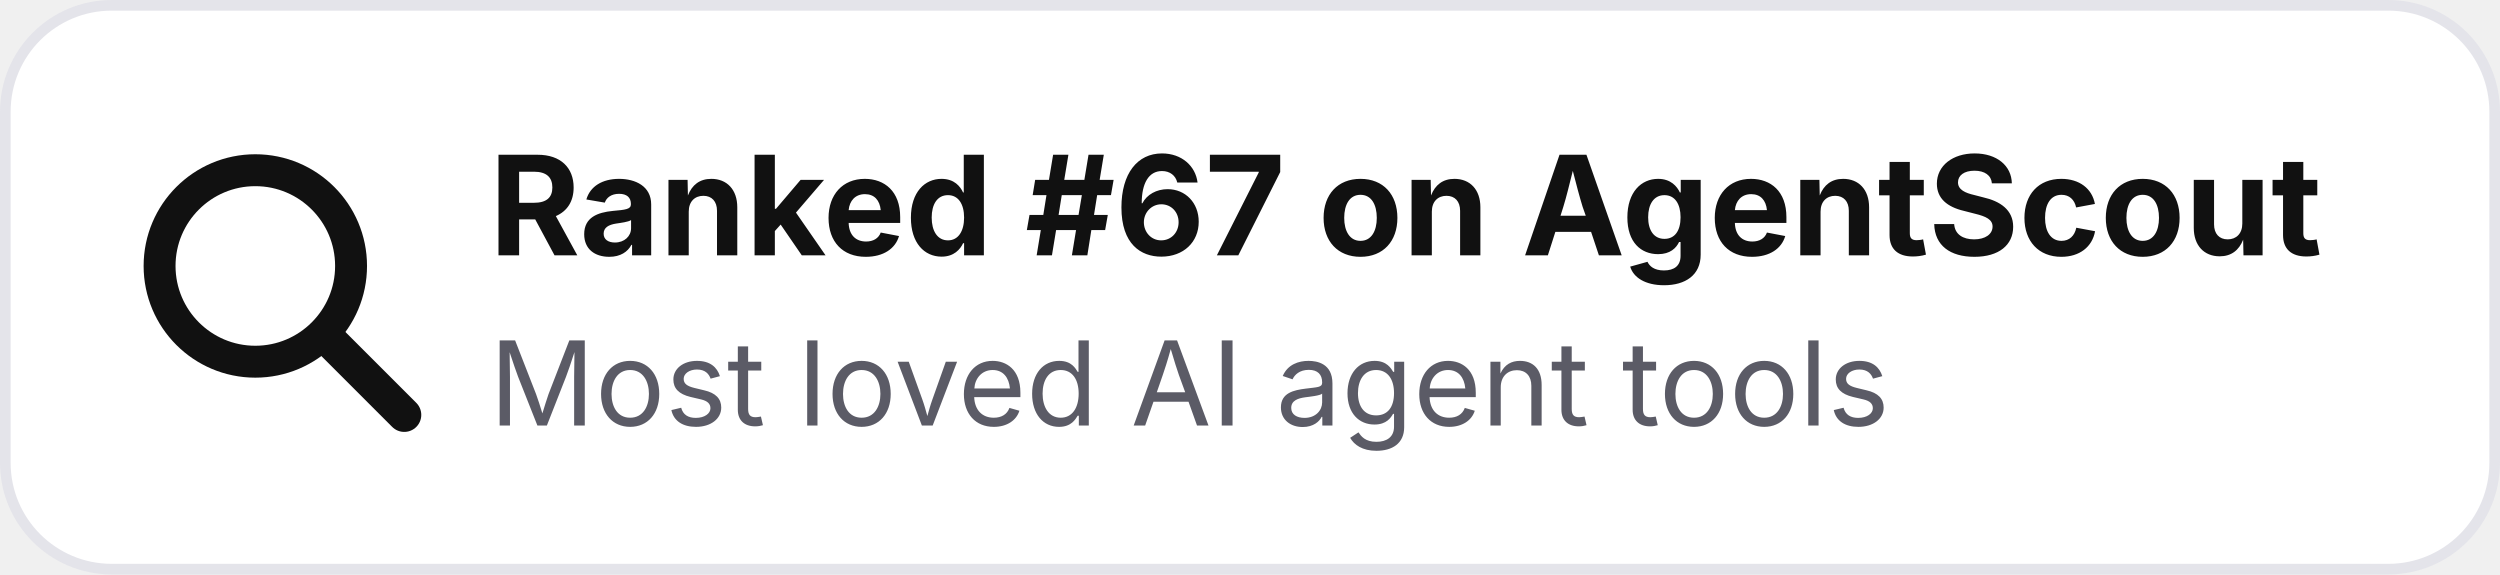
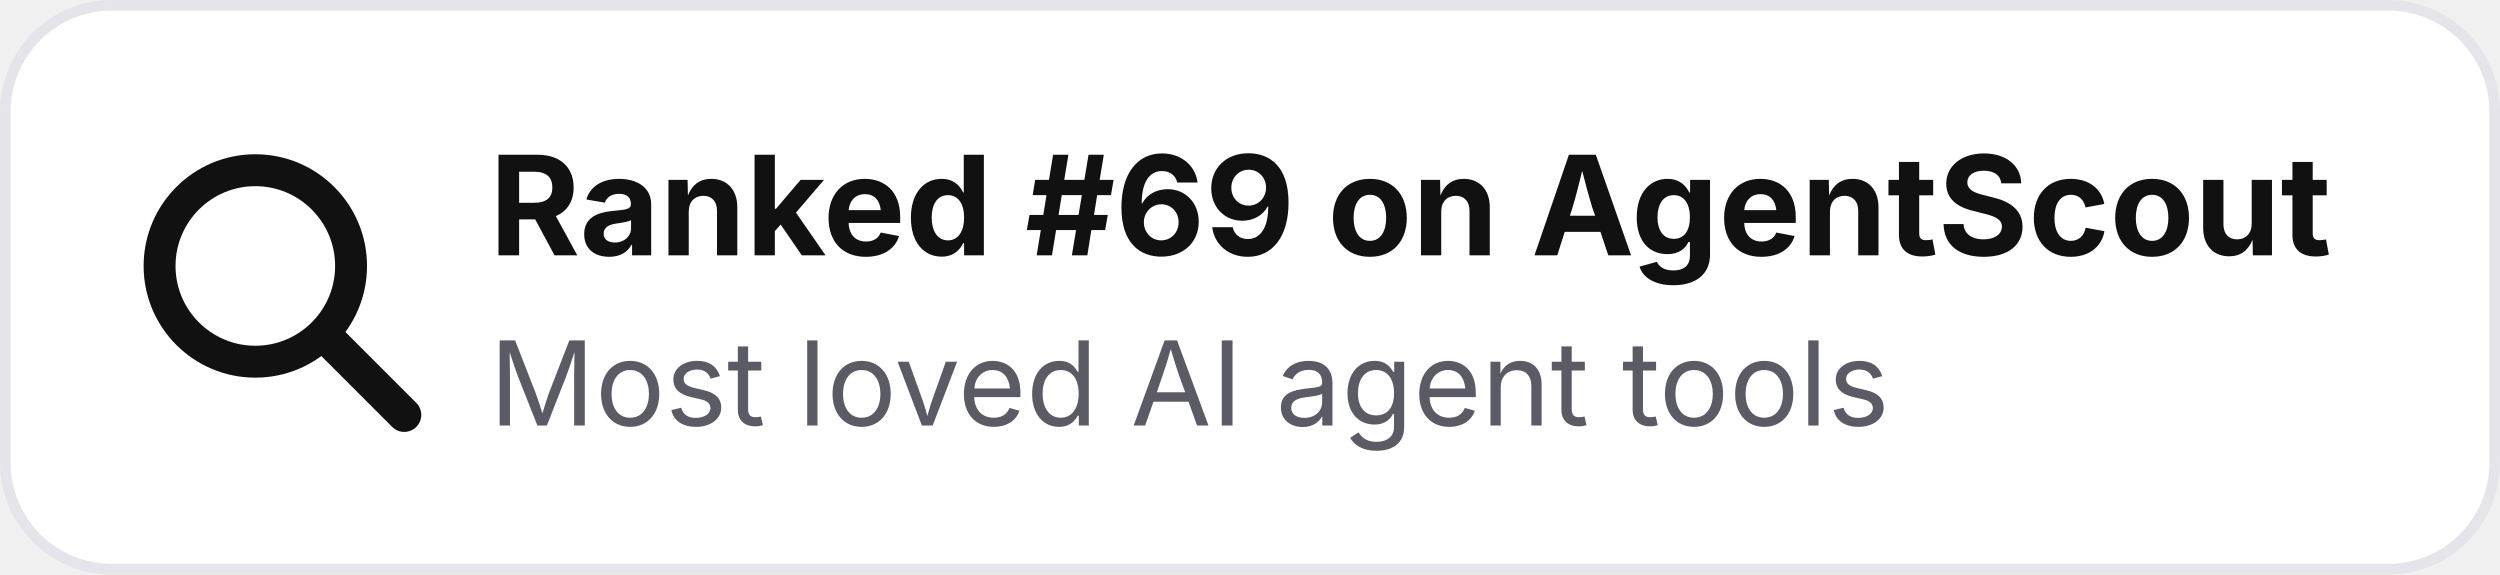
- <svg xmlns="http://www.w3.org/2000/svg" width="235" height="54" viewBox="0 0 235 54" role="img" aria-label="Ranked #67 on AgentScout">
+ <svg xmlns="http://www.w3.org/2000/svg" width="235" height="54" viewBox="0 0 235 54" role="img" aria-label="Ranked #69 on AgentScout">
  <rect x=".5" y=".5" width="234" height="53" rx="10" fill="#ffffff" stroke="#e4e4ea" />
  <circle cx="24" cy="25" r="9" fill="none" stroke="#111111" stroke-width="3" />
  <path d="M31 32l7 7" stroke="#111111" stroke-width="3.2" stroke-linecap="round" />
-   <text x="46" y="24" font-family="Inter,Segoe UI,Arial,sans-serif" font-size="13" font-weight="700" fill="#111111">Ranked #67 on AgentScout</text>
+   <text x="46" y="24" font-family="Inter,Segoe UI,Arial,sans-serif" font-size="13" font-weight="700" fill="#111111">Ranked #69 on AgentScout</text>
  <text x="46" y="40" font-family="Inter,Segoe UI,Arial,sans-serif" font-size="11" fill="#5b5b66">Most loved AI agent tools</text>
</svg>
